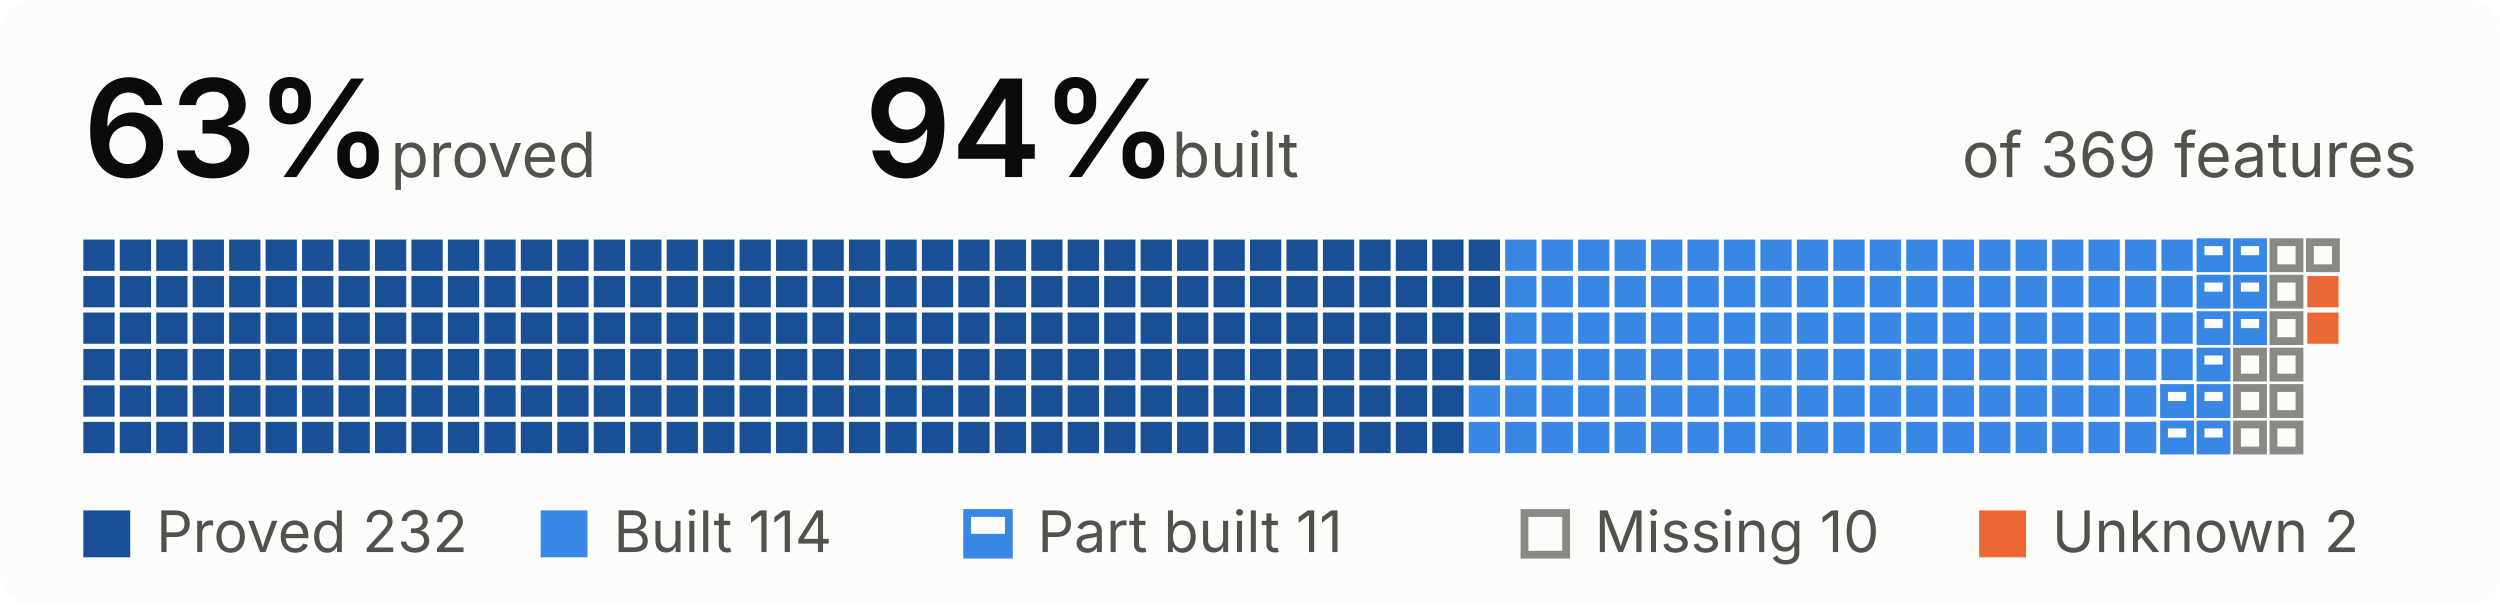
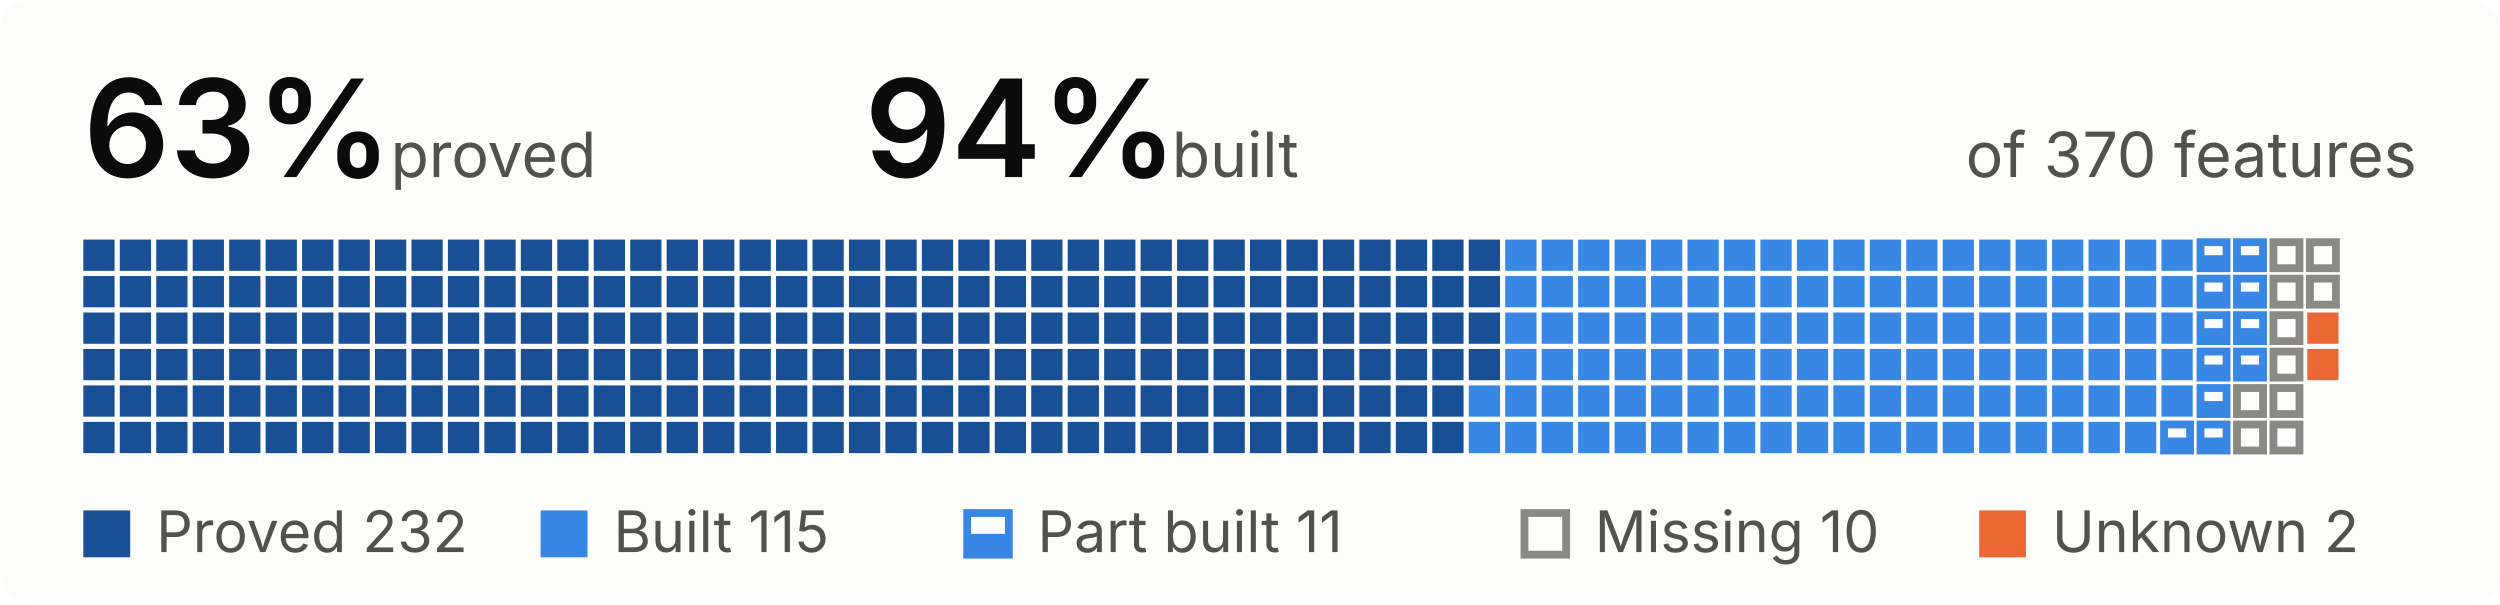
- <svg xmlns="http://www.w3.org/2000/svg" width="480" height="116" viewBox="0 0 480 116" role="img" aria-label="63 percent proved, 94 percent built, of 369 features">
+ <svg xmlns="http://www.w3.org/2000/svg" width="480" height="116" viewBox="0 0 480 116" role="img" aria-label="63 percent proved, 94 percent built, of 370 features">
  <style>
.bg{fill:#fcfcfb}.t{fill:#0b0b0b}.s{fill:#52514e}.rule{fill:#e1e0d9}
.proved{fill:#184f95}.built{fill:#3987e5}.unknown{fill:#eb6834}
.part-o{fill:none;stroke:#3987e5;stroke-width:1.5}.part-f{fill:#3987e5}
.missing{fill:none;stroke:#8a8984;stroke-width:1.5}
.pass{fill:#184f95}.fail{fill:#eb6834}.none{fill:none;stroke:#8a8984;stroke-width:1.5}
@media (prefers-color-scheme:dark){
.bg{fill:#1a1a19}.t{fill:#f0efec}.s{fill:#c3c2b7}.rule{fill:#383835}
.proved{fill:#86b6ef}.built{fill:#3987e5}.unknown{fill:#d95926}
.part-o{stroke:#3987e5}.part-f{fill:#3987e5}
.missing{stroke:#8d8c85}
.pass{fill:#86b6ef}.fail{fill:#d95926}.none{stroke:#8d8c85}
}
text{font-family:system-ui,-apple-system,"Segoe UI",sans-serif;font-size:12px}
.big{font-size:26px;font-weight:600}.b{font-weight:600}.xs{font-size:11px}
</style>
  <rect width="480" height="116" rx="6" class="bg" />
  <text x="16.0" y="34.0" class="t big">63%</text>
  <text x="75.0" y="34.0" class="s">proved</text>
  <text x="166.0" y="34.0" class="t big">94%</text>
  <text x="225.0" y="34.0" class="s">built</text>
-   <text x="464.0" y="34.0" class="s" text-anchor="end">of 369 features</text>
+   <text x="464.0" y="34.0" class="s" text-anchor="end">of 370 features</text>
  <rect x="16.0" y="46.0" width="6" height="6" class="proved" />
  <rect x="16.0" y="53.0" width="6" height="6" class="proved" />
  <rect x="16.0" y="60.0" width="6" height="6" class="proved" />
  <rect x="16.0" y="67.0" width="6" height="6" class="proved" />
  <rect x="16.0" y="74.0" width="6" height="6" class="proved" />
  <rect x="16.0" y="81.0" width="6" height="6" class="proved" />
  <rect x="23.0" y="46.0" width="6" height="6" class="proved" />
  <rect x="23.0" y="53.0" width="6" height="6" class="proved" />
  <rect x="23.0" y="60.0" width="6" height="6" class="proved" />
  <rect x="23.0" y="67.0" width="6" height="6" class="proved" />
  <rect x="23.0" y="74.0" width="6" height="6" class="proved" />
  <rect x="23.0" y="81.0" width="6" height="6" class="proved" />
  <rect x="30.0" y="46.0" width="6" height="6" class="proved" />
  <rect x="30.0" y="53.0" width="6" height="6" class="proved" />
  <rect x="30.0" y="60.0" width="6" height="6" class="proved" />
  <rect x="30.0" y="67.0" width="6" height="6" class="proved" />
  <rect x="30.0" y="74.0" width="6" height="6" class="proved" />
  <rect x="30.0" y="81.0" width="6" height="6" class="proved" />
  <rect x="37.0" y="46.0" width="6" height="6" class="proved" />
  <rect x="37.0" y="53.0" width="6" height="6" class="proved" />
  <rect x="37.0" y="60.0" width="6" height="6" class="proved" />
  <rect x="37.0" y="67.0" width="6" height="6" class="proved" />
  <rect x="37.0" y="74.0" width="6" height="6" class="proved" />
  <rect x="37.0" y="81.0" width="6" height="6" class="proved" />
  <rect x="44.0" y="46.0" width="6" height="6" class="proved" />
  <rect x="44.0" y="53.0" width="6" height="6" class="proved" />
  <rect x="44.0" y="60.0" width="6" height="6" class="proved" />
  <rect x="44.0" y="67.0" width="6" height="6" class="proved" />
  <rect x="44.0" y="74.0" width="6" height="6" class="proved" />
  <rect x="44.0" y="81.0" width="6" height="6" class="proved" />
  <rect x="51.0" y="46.0" width="6" height="6" class="proved" />
  <rect x="51.0" y="53.0" width="6" height="6" class="proved" />
  <rect x="51.0" y="60.0" width="6" height="6" class="proved" />
  <rect x="51.0" y="67.0" width="6" height="6" class="proved" />
  <rect x="51.0" y="74.0" width="6" height="6" class="proved" />
  <rect x="51.0" y="81.0" width="6" height="6" class="proved" />
  <rect x="58.0" y="46.0" width="6" height="6" class="proved" />
  <rect x="58.0" y="53.0" width="6" height="6" class="proved" />
  <rect x="58.0" y="60.0" width="6" height="6" class="proved" />
  <rect x="58.0" y="67.0" width="6" height="6" class="proved" />
  <rect x="58.0" y="74.0" width="6" height="6" class="proved" />
  <rect x="58.0" y="81.0" width="6" height="6" class="proved" />
  <rect x="65.0" y="46.0" width="6" height="6" class="proved" />
  <rect x="65.0" y="53.0" width="6" height="6" class="proved" />
  <rect x="65.0" y="60.0" width="6" height="6" class="proved" />
  <rect x="65.0" y="67.0" width="6" height="6" class="proved" />
  <rect x="65.0" y="74.0" width="6" height="6" class="proved" />
  <rect x="65.0" y="81.0" width="6" height="6" class="proved" />
  <rect x="72.0" y="46.0" width="6" height="6" class="proved" />
  <rect x="72.0" y="53.0" width="6" height="6" class="proved" />
  <rect x="72.0" y="60.0" width="6" height="6" class="proved" />
  <rect x="72.0" y="67.0" width="6" height="6" class="proved" />
  <rect x="72.0" y="74.0" width="6" height="6" class="proved" />
  <rect x="72.0" y="81.0" width="6" height="6" class="proved" />
  <rect x="79.0" y="46.0" width="6" height="6" class="proved" />
  <rect x="79.0" y="53.0" width="6" height="6" class="proved" />
  <rect x="79.0" y="60.0" width="6" height="6" class="proved" />
  <rect x="79.0" y="67.0" width="6" height="6" class="proved" />
  <rect x="79.0" y="74.0" width="6" height="6" class="proved" />
  <rect x="79.0" y="81.0" width="6" height="6" class="proved" />
  <rect x="86.0" y="46.0" width="6" height="6" class="proved" />
  <rect x="86.0" y="53.0" width="6" height="6" class="proved" />
  <rect x="86.0" y="60.0" width="6" height="6" class="proved" />
  <rect x="86.0" y="67.0" width="6" height="6" class="proved" />
  <rect x="86.0" y="74.0" width="6" height="6" class="proved" />
  <rect x="86.0" y="81.0" width="6" height="6" class="proved" />
  <rect x="93.0" y="46.0" width="6" height="6" class="proved" />
  <rect x="93.0" y="53.0" width="6" height="6" class="proved" />
  <rect x="93.0" y="60.0" width="6" height="6" class="proved" />
  <rect x="93.0" y="67.0" width="6" height="6" class="proved" />
  <rect x="93.0" y="74.0" width="6" height="6" class="proved" />
  <rect x="93.0" y="81.0" width="6" height="6" class="proved" />
  <rect x="100.0" y="46.0" width="6" height="6" class="proved" />
  <rect x="100.0" y="53.0" width="6" height="6" class="proved" />
  <rect x="100.0" y="60.0" width="6" height="6" class="proved" />
  <rect x="100.0" y="67.0" width="6" height="6" class="proved" />
  <rect x="100.0" y="74.0" width="6" height="6" class="proved" />
  <rect x="100.0" y="81.0" width="6" height="6" class="proved" />
  <rect x="107.0" y="46.0" width="6" height="6" class="proved" />
  <rect x="107.0" y="53.0" width="6" height="6" class="proved" />
  <rect x="107.0" y="60.0" width="6" height="6" class="proved" />
  <rect x="107.0" y="67.0" width="6" height="6" class="proved" />
  <rect x="107.0" y="74.0" width="6" height="6" class="proved" />
  <rect x="107.0" y="81.0" width="6" height="6" class="proved" />
  <rect x="114.0" y="46.0" width="6" height="6" class="proved" />
  <rect x="114.0" y="53.0" width="6" height="6" class="proved" />
  <rect x="114.0" y="60.0" width="6" height="6" class="proved" />
  <rect x="114.0" y="67.0" width="6" height="6" class="proved" />
  <rect x="114.0" y="74.0" width="6" height="6" class="proved" />
  <rect x="114.0" y="81.0" width="6" height="6" class="proved" />
  <rect x="121.0" y="46.0" width="6" height="6" class="proved" />
  <rect x="121.0" y="53.0" width="6" height="6" class="proved" />
  <rect x="121.0" y="60.0" width="6" height="6" class="proved" />
  <rect x="121.0" y="67.0" width="6" height="6" class="proved" />
  <rect x="121.0" y="74.0" width="6" height="6" class="proved" />
  <rect x="121.0" y="81.0" width="6" height="6" class="proved" />
  <rect x="128.0" y="46.0" width="6" height="6" class="proved" />
  <rect x="128.0" y="53.0" width="6" height="6" class="proved" />
  <rect x="128.0" y="60.0" width="6" height="6" class="proved" />
  <rect x="128.0" y="67.0" width="6" height="6" class="proved" />
  <rect x="128.0" y="74.0" width="6" height="6" class="proved" />
  <rect x="128.0" y="81.0" width="6" height="6" class="proved" />
  <rect x="135.0" y="46.0" width="6" height="6" class="proved" />
  <rect x="135.0" y="53.0" width="6" height="6" class="proved" />
  <rect x="135.0" y="60.0" width="6" height="6" class="proved" />
  <rect x="135.0" y="67.0" width="6" height="6" class="proved" />
  <rect x="135.0" y="74.0" width="6" height="6" class="proved" />
  <rect x="135.0" y="81.0" width="6" height="6" class="proved" />
  <rect x="142.0" y="46.0" width="6" height="6" class="proved" />
  <rect x="142.0" y="53.0" width="6" height="6" class="proved" />
  <rect x="142.0" y="60.0" width="6" height="6" class="proved" />
  <rect x="142.0" y="67.0" width="6" height="6" class="proved" />
  <rect x="142.0" y="74.0" width="6" height="6" class="proved" />
  <rect x="142.0" y="81.0" width="6" height="6" class="proved" />
  <rect x="149.0" y="46.0" width="6" height="6" class="proved" />
  <rect x="149.0" y="53.0" width="6" height="6" class="proved" />
  <rect x="149.0" y="60.0" width="6" height="6" class="proved" />
  <rect x="149.0" y="67.0" width="6" height="6" class="proved" />
  <rect x="149.0" y="74.0" width="6" height="6" class="proved" />
  <rect x="149.0" y="81.0" width="6" height="6" class="proved" />
  <rect x="156.0" y="46.0" width="6" height="6" class="proved" />
  <rect x="156.0" y="53.0" width="6" height="6" class="proved" />
  <rect x="156.0" y="60.0" width="6" height="6" class="proved" />
  <rect x="156.0" y="67.0" width="6" height="6" class="proved" />
  <rect x="156.0" y="74.0" width="6" height="6" class="proved" />
  <rect x="156.0" y="81.0" width="6" height="6" class="proved" />
  <rect x="163.0" y="46.0" width="6" height="6" class="proved" />
  <rect x="163.0" y="53.0" width="6" height="6" class="proved" />
  <rect x="163.0" y="60.0" width="6" height="6" class="proved" />
  <rect x="163.0" y="67.0" width="6" height="6" class="proved" />
  <rect x="163.0" y="74.0" width="6" height="6" class="proved" />
  <rect x="163.0" y="81.0" width="6" height="6" class="proved" />
  <rect x="170.0" y="46.0" width="6" height="6" class="proved" />
  <rect x="170.0" y="53.0" width="6" height="6" class="proved" />
  <rect x="170.0" y="60.0" width="6" height="6" class="proved" />
  <rect x="170.0" y="67.0" width="6" height="6" class="proved" />
  <rect x="170.0" y="74.0" width="6" height="6" class="proved" />
  <rect x="170.0" y="81.0" width="6" height="6" class="proved" />
  <rect x="177.0" y="46.0" width="6" height="6" class="proved" />
  <rect x="177.0" y="53.0" width="6" height="6" class="proved" />
  <rect x="177.0" y="60.0" width="6" height="6" class="proved" />
  <rect x="177.0" y="67.0" width="6" height="6" class="proved" />
  <rect x="177.0" y="74.0" width="6" height="6" class="proved" />
  <rect x="177.0" y="81.0" width="6" height="6" class="proved" />
  <rect x="184.0" y="46.0" width="6" height="6" class="proved" />
  <rect x="184.0" y="53.0" width="6" height="6" class="proved" />
  <rect x="184.0" y="60.0" width="6" height="6" class="proved" />
  <rect x="184.0" y="67.0" width="6" height="6" class="proved" />
  <rect x="184.0" y="74.0" width="6" height="6" class="proved" />
  <rect x="184.0" y="81.0" width="6" height="6" class="proved" />
  <rect x="191.0" y="46.0" width="6" height="6" class="proved" />
  <rect x="191.0" y="53.0" width="6" height="6" class="proved" />
  <rect x="191.0" y="60.0" width="6" height="6" class="proved" />
  <rect x="191.0" y="67.0" width="6" height="6" class="proved" />
  <rect x="191.0" y="74.0" width="6" height="6" class="proved" />
  <rect x="191.0" y="81.0" width="6" height="6" class="proved" />
  <rect x="198.0" y="46.0" width="6" height="6" class="proved" />
  <rect x="198.0" y="53.0" width="6" height="6" class="proved" />
  <rect x="198.0" y="60.0" width="6" height="6" class="proved" />
  <rect x="198.0" y="67.0" width="6" height="6" class="proved" />
  <rect x="198.0" y="74.0" width="6" height="6" class="proved" />
  <rect x="198.0" y="81.0" width="6" height="6" class="proved" />
  <rect x="205.0" y="46.0" width="6" height="6" class="proved" />
  <rect x="205.0" y="53.0" width="6" height="6" class="proved" />
  <rect x="205.0" y="60.0" width="6" height="6" class="proved" />
  <rect x="205.0" y="67.0" width="6" height="6" class="proved" />
  <rect x="205.0" y="74.0" width="6" height="6" class="proved" />
  <rect x="205.0" y="81.0" width="6" height="6" class="proved" />
  <rect x="212.0" y="46.0" width="6" height="6" class="proved" />
  <rect x="212.0" y="53.0" width="6" height="6" class="proved" />
  <rect x="212.0" y="60.0" width="6" height="6" class="proved" />
  <rect x="212.0" y="67.0" width="6" height="6" class="proved" />
  <rect x="212.0" y="74.0" width="6" height="6" class="proved" />
  <rect x="212.0" y="81.0" width="6" height="6" class="proved" />
  <rect x="219.0" y="46.0" width="6" height="6" class="proved" />
  <rect x="219.0" y="53.0" width="6" height="6" class="proved" />
  <rect x="219.0" y="60.0" width="6" height="6" class="proved" />
  <rect x="219.0" y="67.0" width="6" height="6" class="proved" />
  <rect x="219.0" y="74.0" width="6" height="6" class="proved" />
  <rect x="219.0" y="81.0" width="6" height="6" class="proved" />
  <rect x="226.0" y="46.0" width="6" height="6" class="proved" />
  <rect x="226.0" y="53.0" width="6" height="6" class="proved" />
  <rect x="226.0" y="60.0" width="6" height="6" class="proved" />
  <rect x="226.0" y="67.0" width="6" height="6" class="proved" />
  <rect x="226.0" y="74.0" width="6" height="6" class="proved" />
  <rect x="226.0" y="81.0" width="6" height="6" class="proved" />
  <rect x="233.0" y="46.0" width="6" height="6" class="proved" />
  <rect x="233.0" y="53.0" width="6" height="6" class="proved" />
  <rect x="233.0" y="60.0" width="6" height="6" class="proved" />
  <rect x="233.0" y="67.0" width="6" height="6" class="proved" />
  <rect x="233.0" y="74.0" width="6" height="6" class="proved" />
  <rect x="233.0" y="81.0" width="6" height="6" class="proved" />
  <rect x="240.0" y="46.0" width="6" height="6" class="proved" />
  <rect x="240.0" y="53.0" width="6" height="6" class="proved" />
  <rect x="240.0" y="60.0" width="6" height="6" class="proved" />
  <rect x="240.0" y="67.0" width="6" height="6" class="proved" />
  <rect x="240.0" y="74.0" width="6" height="6" class="proved" />
  <rect x="240.0" y="81.0" width="6" height="6" class="proved" />
  <rect x="247.0" y="46.0" width="6" height="6" class="proved" />
  <rect x="247.0" y="53.0" width="6" height="6" class="proved" />
  <rect x="247.0" y="60.0" width="6" height="6" class="proved" />
  <rect x="247.0" y="67.0" width="6" height="6" class="proved" />
  <rect x="247.0" y="74.0" width="6" height="6" class="proved" />
  <rect x="247.0" y="81.0" width="6" height="6" class="proved" />
  <rect x="254.0" y="46.0" width="6" height="6" class="proved" />
  <rect x="254.0" y="53.0" width="6" height="6" class="proved" />
  <rect x="254.0" y="60.0" width="6" height="6" class="proved" />
  <rect x="254.0" y="67.0" width="6" height="6" class="proved" />
  <rect x="254.0" y="74.0" width="6" height="6" class="proved" />
  <rect x="254.0" y="81.0" width="6" height="6" class="proved" />
  <rect x="261.0" y="46.0" width="6" height="6" class="proved" />
  <rect x="261.0" y="53.0" width="6" height="6" class="proved" />
  <rect x="261.0" y="60.0" width="6" height="6" class="proved" />
  <rect x="261.0" y="67.0" width="6" height="6" class="proved" />
  <rect x="261.0" y="74.0" width="6" height="6" class="proved" />
  <rect x="261.0" y="81.0" width="6" height="6" class="proved" />
  <rect x="268.0" y="46.0" width="6" height="6" class="proved" />
  <rect x="268.0" y="53.0" width="6" height="6" class="proved" />
  <rect x="268.0" y="60.0" width="6" height="6" class="proved" />
  <rect x="268.0" y="67.0" width="6" height="6" class="proved" />
  <rect x="268.0" y="74.0" width="6" height="6" class="proved" />
  <rect x="268.0" y="81.0" width="6" height="6" class="proved" />
  <rect x="275.0" y="46.0" width="6" height="6" class="proved" />
  <rect x="275.0" y="53.0" width="6" height="6" class="proved" />
  <rect x="275.0" y="60.0" width="6" height="6" class="proved" />
  <rect x="275.0" y="67.0" width="6" height="6" class="proved" />
  <rect x="275.0" y="74.0" width="6" height="6" class="proved" />
  <rect x="275.0" y="81.0" width="6" height="6" class="proved" />
  <rect x="282.0" y="46.0" width="6" height="6" class="proved" />
  <rect x="282.0" y="53.0" width="6" height="6" class="proved" />
  <rect x="282.0" y="60.0" width="6" height="6" class="proved" />
  <rect x="282.0" y="67.0" width="6" height="6" class="proved" />
  <rect x="282.0" y="74.0" width="6" height="6" class="built" />
  <rect x="282.0" y="81.0" width="6" height="6" class="built" />
  <rect x="289.0" y="46.0" width="6" height="6" class="built" />
  <rect x="289.0" y="53.0" width="6" height="6" class="built" />
  <rect x="289.0" y="60.0" width="6" height="6" class="built" />
  <rect x="289.0" y="67.0" width="6" height="6" class="built" />
  <rect x="289.0" y="74.0" width="6" height="6" class="built" />
  <rect x="289.0" y="81.0" width="6" height="6" class="built" />
  <rect x="296.0" y="46.0" width="6" height="6" class="built" />
  <rect x="296.0" y="53.0" width="6" height="6" class="built" />
  <rect x="296.0" y="60.0" width="6" height="6" class="built" />
  <rect x="296.0" y="67.0" width="6" height="6" class="built" />
  <rect x="296.0" y="74.0" width="6" height="6" class="built" />
  <rect x="296.0" y="81.0" width="6" height="6" class="built" />
  <rect x="303.0" y="46.0" width="6" height="6" class="built" />
  <rect x="303.0" y="53.0" width="6" height="6" class="built" />
  <rect x="303.0" y="60.0" width="6" height="6" class="built" />
  <rect x="303.0" y="67.0" width="6" height="6" class="built" />
  <rect x="303.0" y="74.0" width="6" height="6" class="built" />
  <rect x="303.0" y="81.0" width="6" height="6" class="built" />
  <rect x="310.0" y="46.0" width="6" height="6" class="built" />
  <rect x="310.0" y="53.0" width="6" height="6" class="built" />
  <rect x="310.0" y="60.0" width="6" height="6" class="built" />
  <rect x="310.0" y="67.0" width="6" height="6" class="built" />
  <rect x="310.0" y="74.0" width="6" height="6" class="built" />
  <rect x="310.0" y="81.0" width="6" height="6" class="built" />
  <rect x="317.0" y="46.0" width="6" height="6" class="built" />
  <rect x="317.0" y="53.0" width="6" height="6" class="built" />
  <rect x="317.0" y="60.0" width="6" height="6" class="built" />
  <rect x="317.0" y="67.0" width="6" height="6" class="built" />
  <rect x="317.0" y="74.0" width="6" height="6" class="built" />
  <rect x="317.0" y="81.0" width="6" height="6" class="built" />
  <rect x="324.0" y="46.0" width="6" height="6" class="built" />
  <rect x="324.0" y="53.0" width="6" height="6" class="built" />
  <rect x="324.0" y="60.0" width="6" height="6" class="built" />
  <rect x="324.0" y="67.0" width="6" height="6" class="built" />
  <rect x="324.0" y="74.0" width="6" height="6" class="built" />
  <rect x="324.0" y="81.0" width="6" height="6" class="built" />
  <rect x="331.0" y="46.0" width="6" height="6" class="built" />
  <rect x="331.0" y="53.0" width="6" height="6" class="built" />
  <rect x="331.0" y="60.0" width="6" height="6" class="built" />
  <rect x="331.0" y="67.0" width="6" height="6" class="built" />
  <rect x="331.0" y="74.0" width="6" height="6" class="built" />
  <rect x="331.0" y="81.0" width="6" height="6" class="built" />
  <rect x="338.0" y="46.0" width="6" height="6" class="built" />
  <rect x="338.0" y="53.0" width="6" height="6" class="built" />
  <rect x="338.0" y="60.0" width="6" height="6" class="built" />
  <rect x="338.0" y="67.0" width="6" height="6" class="built" />
  <rect x="338.0" y="74.0" width="6" height="6" class="built" />
  <rect x="338.0" y="81.0" width="6" height="6" class="built" />
  <rect x="345.0" y="46.0" width="6" height="6" class="built" />
  <rect x="345.0" y="53.0" width="6" height="6" class="built" />
  <rect x="345.0" y="60.0" width="6" height="6" class="built" />
  <rect x="345.0" y="67.0" width="6" height="6" class="built" />
  <rect x="345.0" y="74.0" width="6" height="6" class="built" />
  <rect x="345.0" y="81.0" width="6" height="6" class="built" />
  <rect x="352.0" y="46.0" width="6" height="6" class="built" />
  <rect x="352.0" y="53.0" width="6" height="6" class="built" />
  <rect x="352.0" y="60.0" width="6" height="6" class="built" />
  <rect x="352.0" y="67.0" width="6" height="6" class="built" />
  <rect x="352.0" y="74.0" width="6" height="6" class="built" />
  <rect x="352.0" y="81.0" width="6" height="6" class="built" />
  <rect x="359.0" y="46.0" width="6" height="6" class="built" />
  <rect x="359.0" y="53.0" width="6" height="6" class="built" />
  <rect x="359.0" y="60.0" width="6" height="6" class="built" />
  <rect x="359.0" y="67.0" width="6" height="6" class="built" />
  <rect x="359.0" y="74.0" width="6" height="6" class="built" />
  <rect x="359.0" y="81.0" width="6" height="6" class="built" />
  <rect x="366.0" y="46.0" width="6" height="6" class="built" />
  <rect x="366.0" y="53.0" width="6" height="6" class="built" />
  <rect x="366.0" y="60.0" width="6" height="6" class="built" />
  <rect x="366.0" y="67.0" width="6" height="6" class="built" />
  <rect x="366.0" y="74.0" width="6" height="6" class="built" />
  <rect x="366.0" y="81.0" width="6" height="6" class="built" />
  <rect x="373.0" y="46.0" width="6" height="6" class="built" />
  <rect x="373.0" y="53.0" width="6" height="6" class="built" />
  <rect x="373.0" y="60.0" width="6" height="6" class="built" />
  <rect x="373.0" y="67.0" width="6" height="6" class="built" />
  <rect x="373.0" y="74.0" width="6" height="6" class="built" />
  <rect x="373.0" y="81.0" width="6" height="6" class="built" />
  <rect x="380.0" y="46.0" width="6" height="6" class="built" />
  <rect x="380.0" y="53.0" width="6" height="6" class="built" />
  <rect x="380.0" y="60.0" width="6" height="6" class="built" />
  <rect x="380.0" y="67.0" width="6" height="6" class="built" />
  <rect x="380.0" y="74.0" width="6" height="6" class="built" />
  <rect x="380.0" y="81.0" width="6" height="6" class="built" />
  <rect x="387.0" y="46.0" width="6" height="6" class="built" />
  <rect x="387.0" y="53.0" width="6" height="6" class="built" />
  <rect x="387.0" y="60.0" width="6" height="6" class="built" />
  <rect x="387.0" y="67.0" width="6" height="6" class="built" />
  <rect x="387.0" y="74.0" width="6" height="6" class="built" />
  <rect x="387.0" y="81.0" width="6" height="6" class="built" />
  <rect x="394.0" y="46.0" width="6" height="6" class="built" />
  <rect x="394.0" y="53.0" width="6" height="6" class="built" />
  <rect x="394.0" y="60.0" width="6" height="6" class="built" />
  <rect x="394.0" y="67.0" width="6" height="6" class="built" />
  <rect x="394.0" y="74.0" width="6" height="6" class="built" />
  <rect x="394.0" y="81.0" width="6" height="6" class="built" />
  <rect x="401.0" y="46.0" width="6" height="6" class="built" />
  <rect x="401.0" y="53.0" width="6" height="6" class="built" />
  <rect x="401.0" y="60.0" width="6" height="6" class="built" />
  <rect x="401.0" y="67.0" width="6" height="6" class="built" />
  <rect x="401.0" y="74.0" width="6" height="6" class="built" />
  <rect x="401.0" y="81.0" width="6" height="6" class="built" />
  <rect x="408.0" y="46.0" width="6" height="6" class="built" />
  <rect x="408.0" y="53.0" width="6" height="6" class="built" />
  <rect x="408.0" y="60.0" width="6" height="6" class="built" />
  <rect x="408.0" y="67.0" width="6" height="6" class="built" />
  <rect x="408.0" y="74.0" width="6" height="6" class="built" />
  <rect x="408.0" y="81.0" width="6" height="6" class="built" />
  <rect x="415.0" y="46.0" width="6" height="6" class="built" />
  <rect x="415.0" y="53.0" width="6" height="6" class="built" />
  <rect x="415.0" y="60.0" width="6" height="6" class="built" />
  <rect x="415.0" y="67.0" width="6" height="6" class="built" />
-   <rect x="415.5" y="74.5" width="5" height="5" fill="none" class="part-o" />
-   <rect x="415.0" y="77.0" width="6" height="3.0" class="part-f" />
+   <rect x="415.0" y="74.0" width="6" height="6" class="built" />
  <rect x="415.5" y="81.5" width="5" height="5" fill="none" class="part-o" />
  <rect x="415.0" y="84.0" width="6" height="3.0" class="part-f" />
  <rect x="422.5" y="46.5" width="5" height="5" fill="none" class="part-o" />
  <rect x="422.0" y="49.0" width="6" height="3.0" class="part-f" />
  <rect x="422.5" y="53.5" width="5" height="5" fill="none" class="part-o" />
  <rect x="422.0" y="56.0" width="6" height="3.0" class="part-f" />
  <rect x="422.5" y="60.5" width="5" height="5" fill="none" class="part-o" />
  <rect x="422.0" y="63.0" width="6" height="3.0" class="part-f" />
  <rect x="422.5" y="67.5" width="5" height="5" fill="none" class="part-o" />
  <rect x="422.0" y="70.0" width="6" height="3.0" class="part-f" />
  <rect x="422.5" y="74.5" width="5" height="5" fill="none" class="part-o" />
  <rect x="422.0" y="77.0" width="6" height="3.0" class="part-f" />
  <rect x="422.5" y="81.5" width="5" height="5" fill="none" class="part-o" />
  <rect x="422.0" y="84.0" width="6" height="3.0" class="part-f" />
  <rect x="429.5" y="46.5" width="5" height="5" fill="none" class="part-o" />
  <rect x="429.0" y="49.0" width="6" height="3.0" class="part-f" />
  <rect x="429.5" y="53.5" width="5" height="5" fill="none" class="part-o" />
  <rect x="429.0" y="56.0" width="6" height="3.0" class="part-f" />
  <rect x="429.5" y="60.5" width="5" height="5" fill="none" class="part-o" />
  <rect x="429.0" y="63.0" width="6" height="3.0" class="part-f" />
-   <rect x="429.5" y="67.5" width="5" height="5" fill="none" class="missing" />
+   <rect x="429.5" y="67.5" width="5" height="5" fill="none" class="part-o" />
+   <rect x="429.0" y="70.0" width="6" height="3.0" class="part-f" />
  <rect x="429.5" y="74.5" width="5" height="5" fill="none" class="missing" />
  <rect x="429.5" y="81.5" width="5" height="5" fill="none" class="missing" />
  <rect x="436.5" y="46.5" width="5" height="5" fill="none" class="missing" />
  <rect x="436.5" y="53.5" width="5" height="5" fill="none" class="missing" />
  <rect x="436.5" y="60.5" width="5" height="5" fill="none" class="missing" />
  <rect x="436.5" y="67.5" width="5" height="5" fill="none" class="missing" />
  <rect x="436.5" y="74.5" width="5" height="5" fill="none" class="missing" />
  <rect x="436.5" y="81.5" width="5" height="5" fill="none" class="missing" />
  <rect x="443.5" y="46.5" width="5" height="5" fill="none" class="missing" />
-   <rect x="443.0" y="53.0" width="6" height="6" class="unknown" />
+   <rect x="443.5" y="53.5" width="5" height="5" fill="none" class="missing" />
  <rect x="443.0" y="60.0" width="6" height="6" class="unknown" />
+   <rect x="443.0" y="67.0" width="6" height="6" class="unknown" />
  <rect x="16.0" y="98.0" width="9" height="9" class="proved" />
  <text x="30.0" y="106.0" class="s xs">Proved 232</text>
  <rect x="103.8" y="98.0" width="9" height="9" class="built" />
-   <text x="117.8" y="106.0" class="s xs">Built 114</text>
+   <text x="117.8" y="106.0" class="s xs">Built 115</text>
  <rect x="185.7" y="98.5" width="8" height="8" fill="none" class="part-o" />
  <rect x="185.2" y="102.5" width="9" height="4.5" class="part-f" />
  <text x="199.2" y="106.0" class="s xs">Part built 11</text>
  <rect x="292.7" y="98.5" width="8" height="8" fill="none" class="missing" />
  <text x="306.2" y="106.0" class="s xs">Missing 10</text>
  <rect x="380.0" y="98.0" width="9" height="9" class="unknown" />
  <text x="394.0" y="106.0" class="s xs">Unknown 2</text>
</svg>
